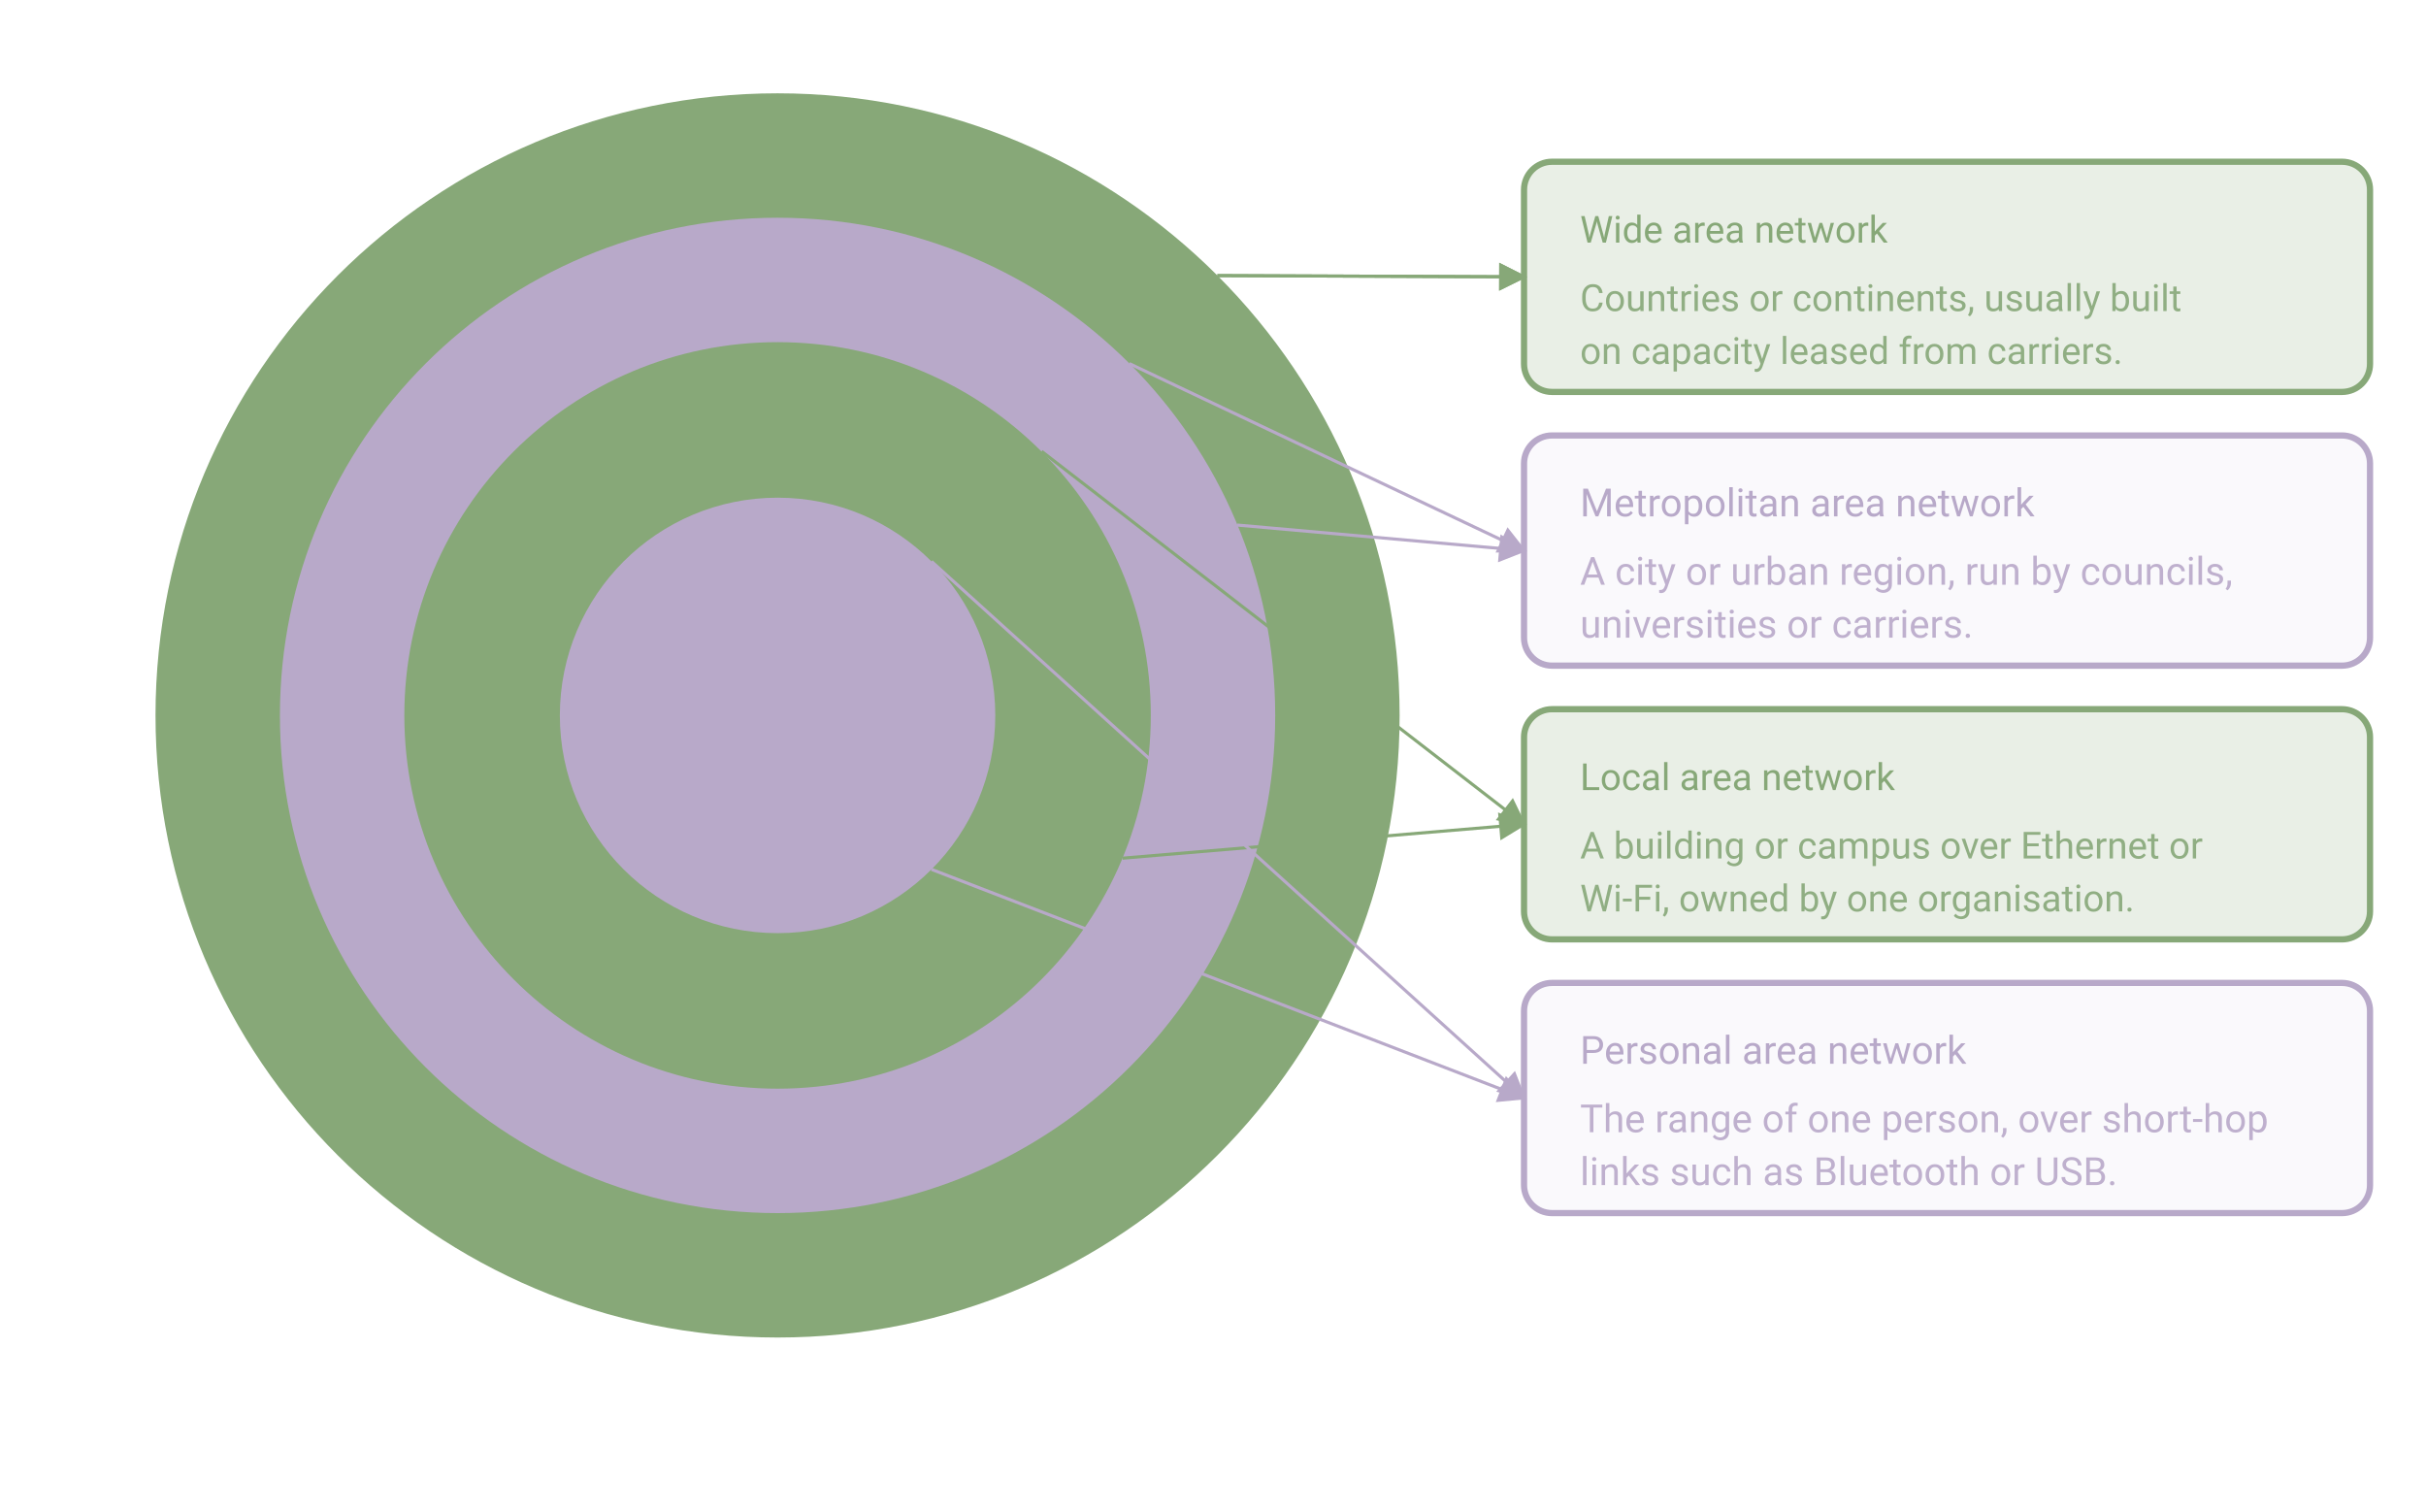
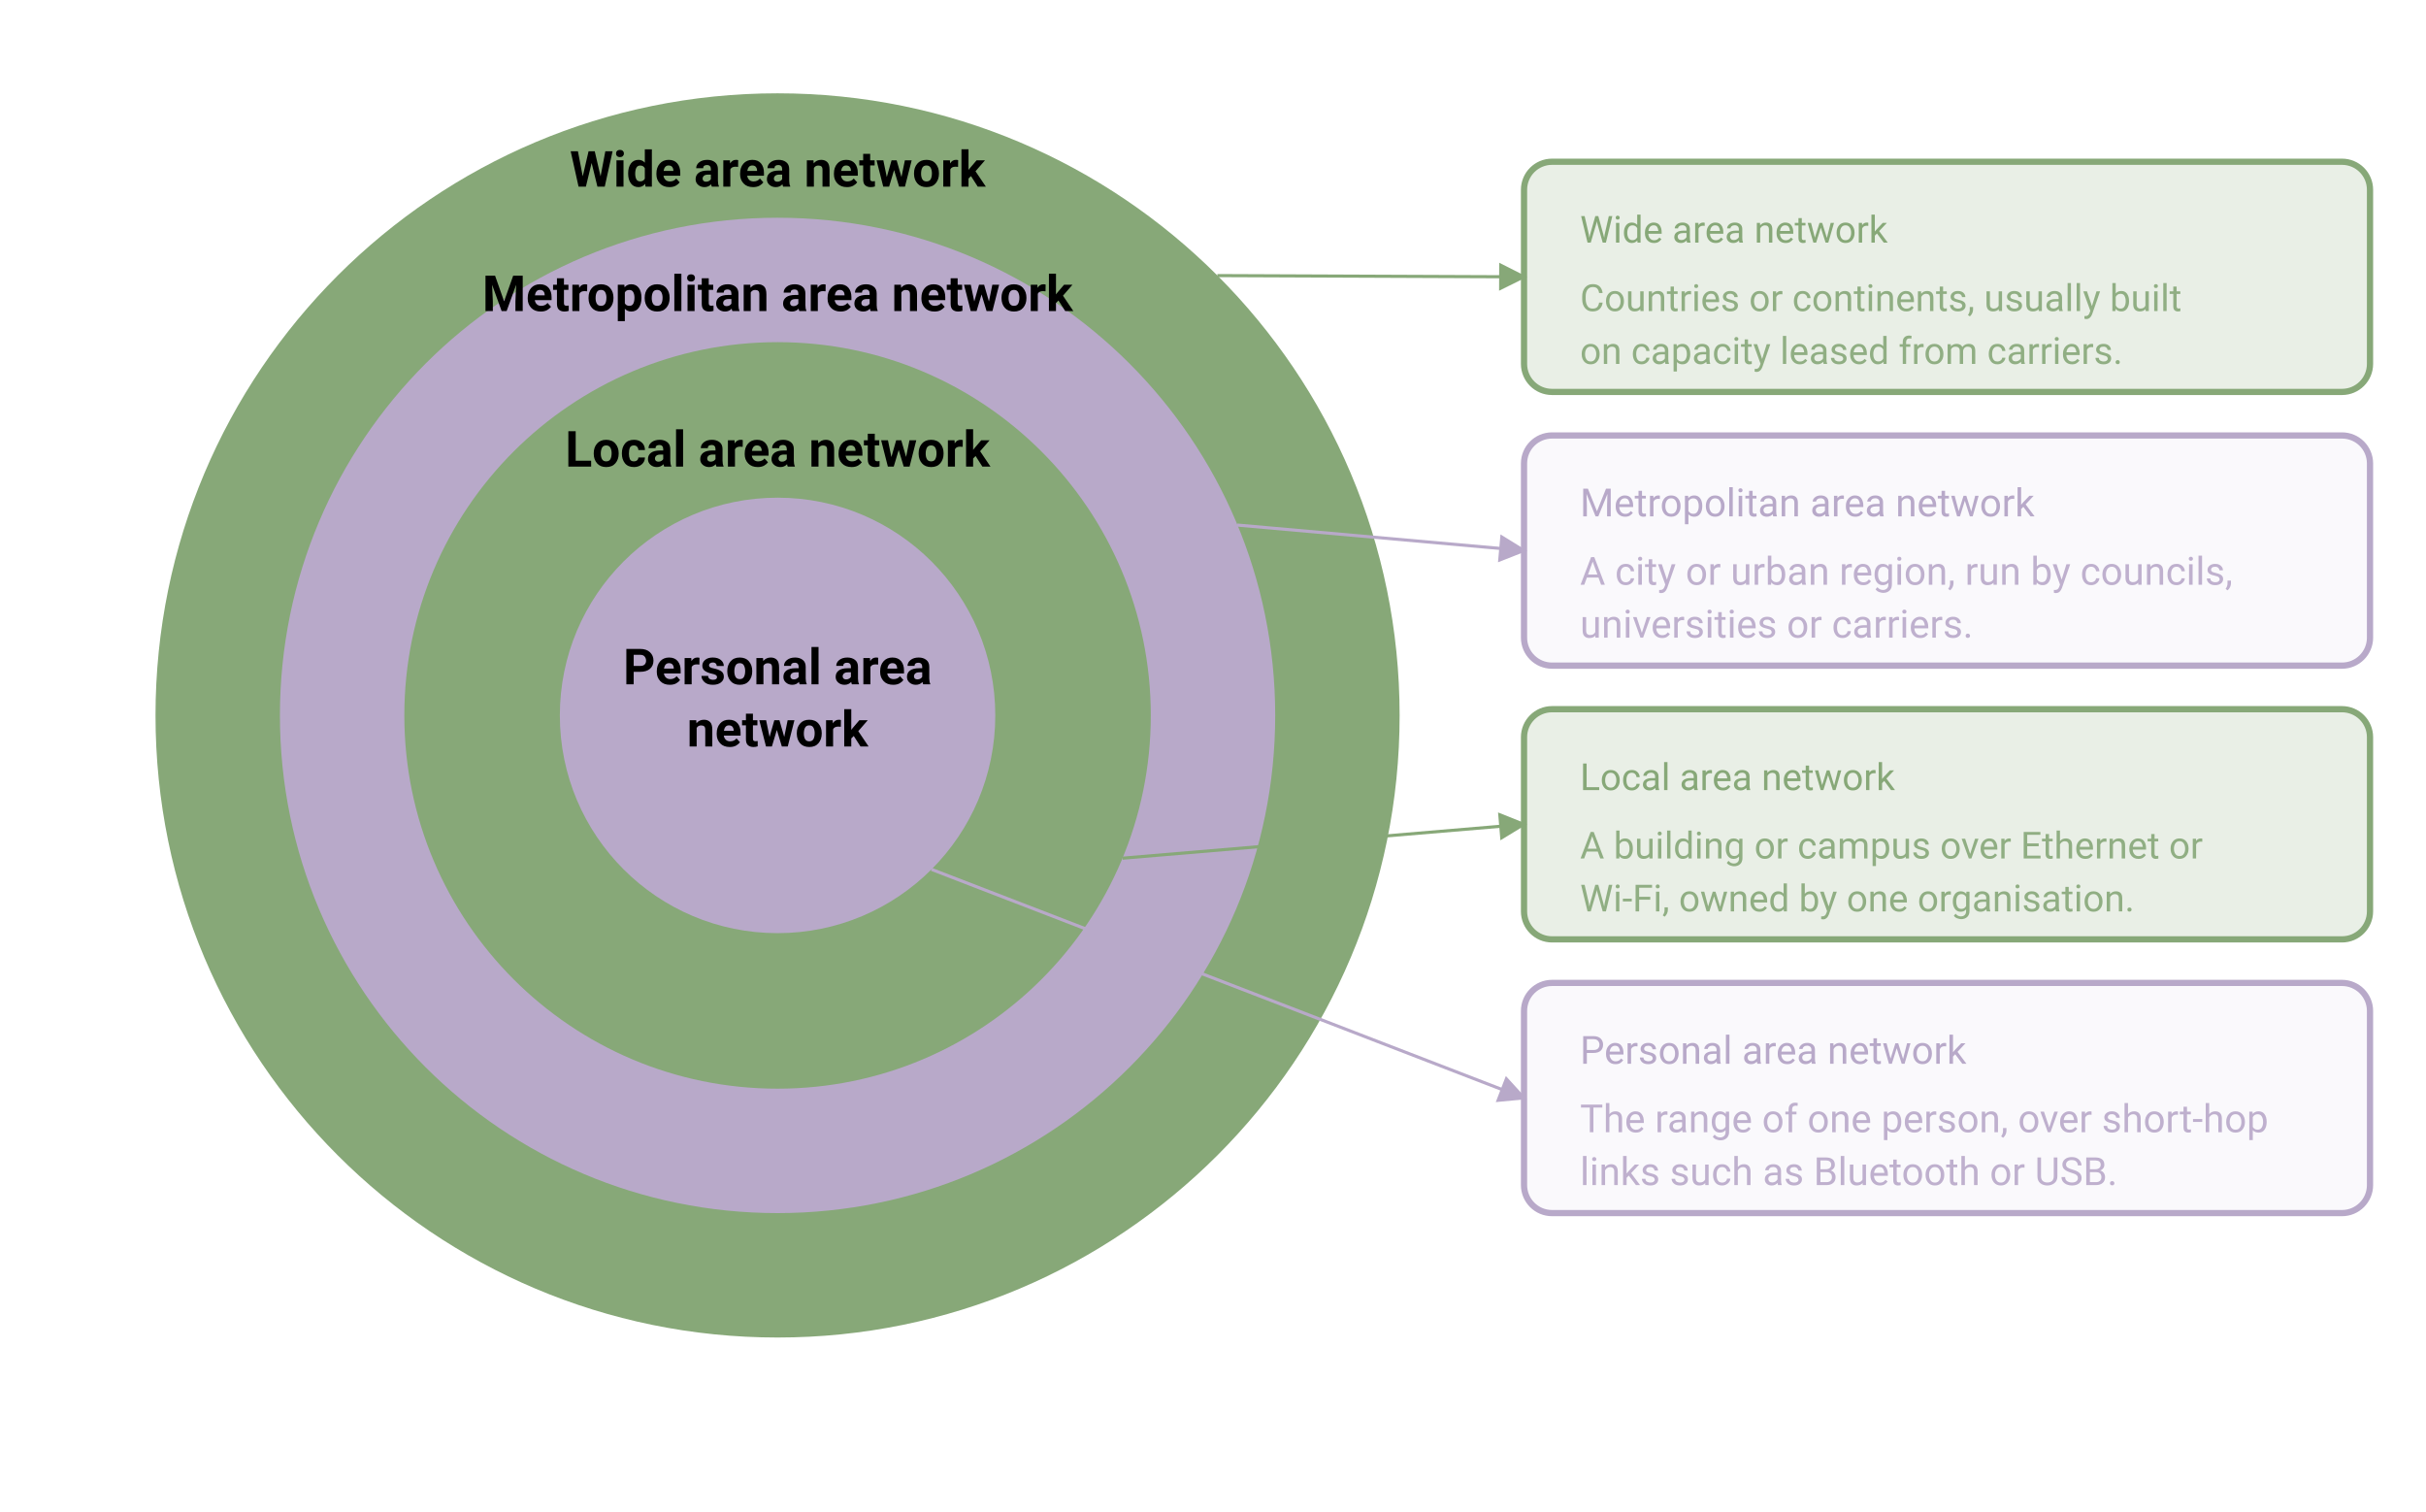
<svg xmlns="http://www.w3.org/2000/svg" width="780" height="486" viewBox="0 0 780 486" role="img" aria-labelledby="t d">
  <defs>
    <marker id="as" markerWidth="9" markerHeight="9" refX="8" refY="4.5" orient="auto">
      <path d="M0,0 L9,4.5 L0,9 Z" fill="#87A878" />
    </marker>
    <marker id="al" markerWidth="9" markerHeight="9" refX="8" refY="4.5" orient="auto">
      <path d="M0,0 L9,4.5 L0,9 Z" fill="#B8A9C9" />
    </marker>
  </defs>
  <style>
 text{font-family:'Segoe UI',system-ui,-apple-system,Roboto,Arial,sans-serif}
 .dev{fill:#87A878;fill-opacity:.18;stroke:#87A878;stroke-width:2}
 .host{fill:#B8A9C9;fill-opacity:.18;stroke:#B8A9C9;stroke-width:2}
 .dim{fill:#B8A9C9;fill-opacity:.07;stroke:#B8A9C9;stroke-width:2}
 .ext{fill:#B8A9C9;fill-opacity:.07;stroke:#B8A9C9;stroke-width:2;stroke-dasharray:7 5}
 .chip{fill:#87A878;fill-opacity:.12;stroke:none}
 .chipl{fill:#B8A9C9;fill-opacity:.12;stroke:none}
 .nd{font-size:16px;font-weight:600;fill:##000000}
 .nh{font-size:16px;font-weight:600;fill:##000000}
 .el{font-size:12px;fill:#87A878}
 .elh{font-size:12px;fill:#B8A9C9}
 .note{font-size:12.5px;fill:#B8A9C9}
 .nt{font-size:13px;font-weight:600;fill:#B8A9C9}
</style>
  <circle cx="250" cy="230" r="200" fill="#87A878" />
  <circle cx="250" cy="230" r="160" fill="#B8A9C9" />
  <circle cx="250" cy="230" r="120" fill="#87A878" />
  <circle cx="250" cy="230" r="70" fill="#B8A9C9" />
-   <g class="conn">
-     <line x1="391.4" y1="88.6" x2="490" y2="89" stroke="#87A878" marker-end="url(#as)" />
-     <line x1="397.8" y1="168.8" x2="490" y2="177" stroke="#B8A9C9" marker-end="url(#al)" />
-     <line x1="360.9" y1="275.9" x2="490" y2="265" stroke="#87A878" marker-end="url(#as)" />
-     <line x1="299.5" y1="279.5" x2="490" y2="353" stroke="#B8A9C9" marker-end="url(#al)" />
+   <g text-anchor="middle" font-size="13.5" font-weight="600">
+     <text class="nd" x="250" y="60" font-size="13">Wide area network</text>
+     <text class="nh" x="250" y="100" font-size="13">Metropolitan area network</text>
+     <text class="nd" x="250" y="150" font-size="13">Local area network</text>
+     <text class="nh" x="250" y="220" font-size="15">Personal area</text>
+     <text class="nh" x="250" y="240" font-size="15">network</text>
  </g>
  <g>
    <rect class="dev" x="490" y="52" width="272" height="74" rx="9" fill-opacity=".10" />
    <text class="el" x="508" y="78" font-size="14.5">Wide area network</text>
    <text class="el" x="508" y="100" fill-opacity=".9">Countries or continents, usually built</text>
    <text class="el" x="508" y="117" fill-opacity=".9">on capacity leased from carriers.</text>
    <rect class="dim" x="490" y="140" width="272" height="74" rx="9" fill-opacity=".10" />
    <text class="note" x="508" y="166" font-size="14.5">Metropolitan area network</text>
    <text class="note" x="508" y="188" fill-opacity=".9">A city or urban region, run by councils,</text>
    <text class="note" x="508" y="205" fill-opacity=".9">universities or carriers.</text>
    <rect class="dev" x="490" y="228" width="272" height="74" rx="9" fill-opacity=".10" />
    <text class="el" x="508" y="254" font-size="14.5">Local area network</text>
    <text class="el" x="508" y="276" fill-opacity=".9">A building or campus over Ethernet or</text>
    <text class="el" x="508" y="293" fill-opacity=".9">Wi-Fi, owned by one organisation.</text>
    <rect class="dim" x="490" y="316" width="272" height="74" rx="9" fill-opacity=".10" />
    <text class="note" x="508" y="342" font-size="14.5">Personal area network</text>
    <text class="note" x="508" y="364" fill-opacity=".9">The range of one person, over short-hop</text>
    <text class="note" x="508" y="381" fill-opacity=".9">links such as Bluetooth or USB.</text>
  </g>
  <g class="conn">
    <line x1="391.4" y1="88.6" x2="490" y2="89" stroke="#87A878" marker-end="url(#as)" />
-     <line x1="363.1" y1="116.9" x2="490" y2="177" stroke="#B8A9C9" marker-end="url(#al)" />
-     <line x1="334.9" y1="145.1" x2="490" y2="265" stroke="#87A878" marker-end="url(#as)" />
-     <line x1="299.5" y1="180.5" x2="490" y2="353" stroke="#B8A9C9" marker-end="url(#al)" />
+     <line x1="397.8" y1="168.8" x2="490" y2="177" stroke="#B8A9C9" marker-end="url(#al)" />
+     <line x1="360.9" y1="275.9" x2="490" y2="265" stroke="#87A878" marker-end="url(#as)" />
+     <line x1="299.5" y1="279.5" x2="490" y2="353" stroke="#B8A9C9" marker-end="url(#al)" />
  </g>
</svg>
